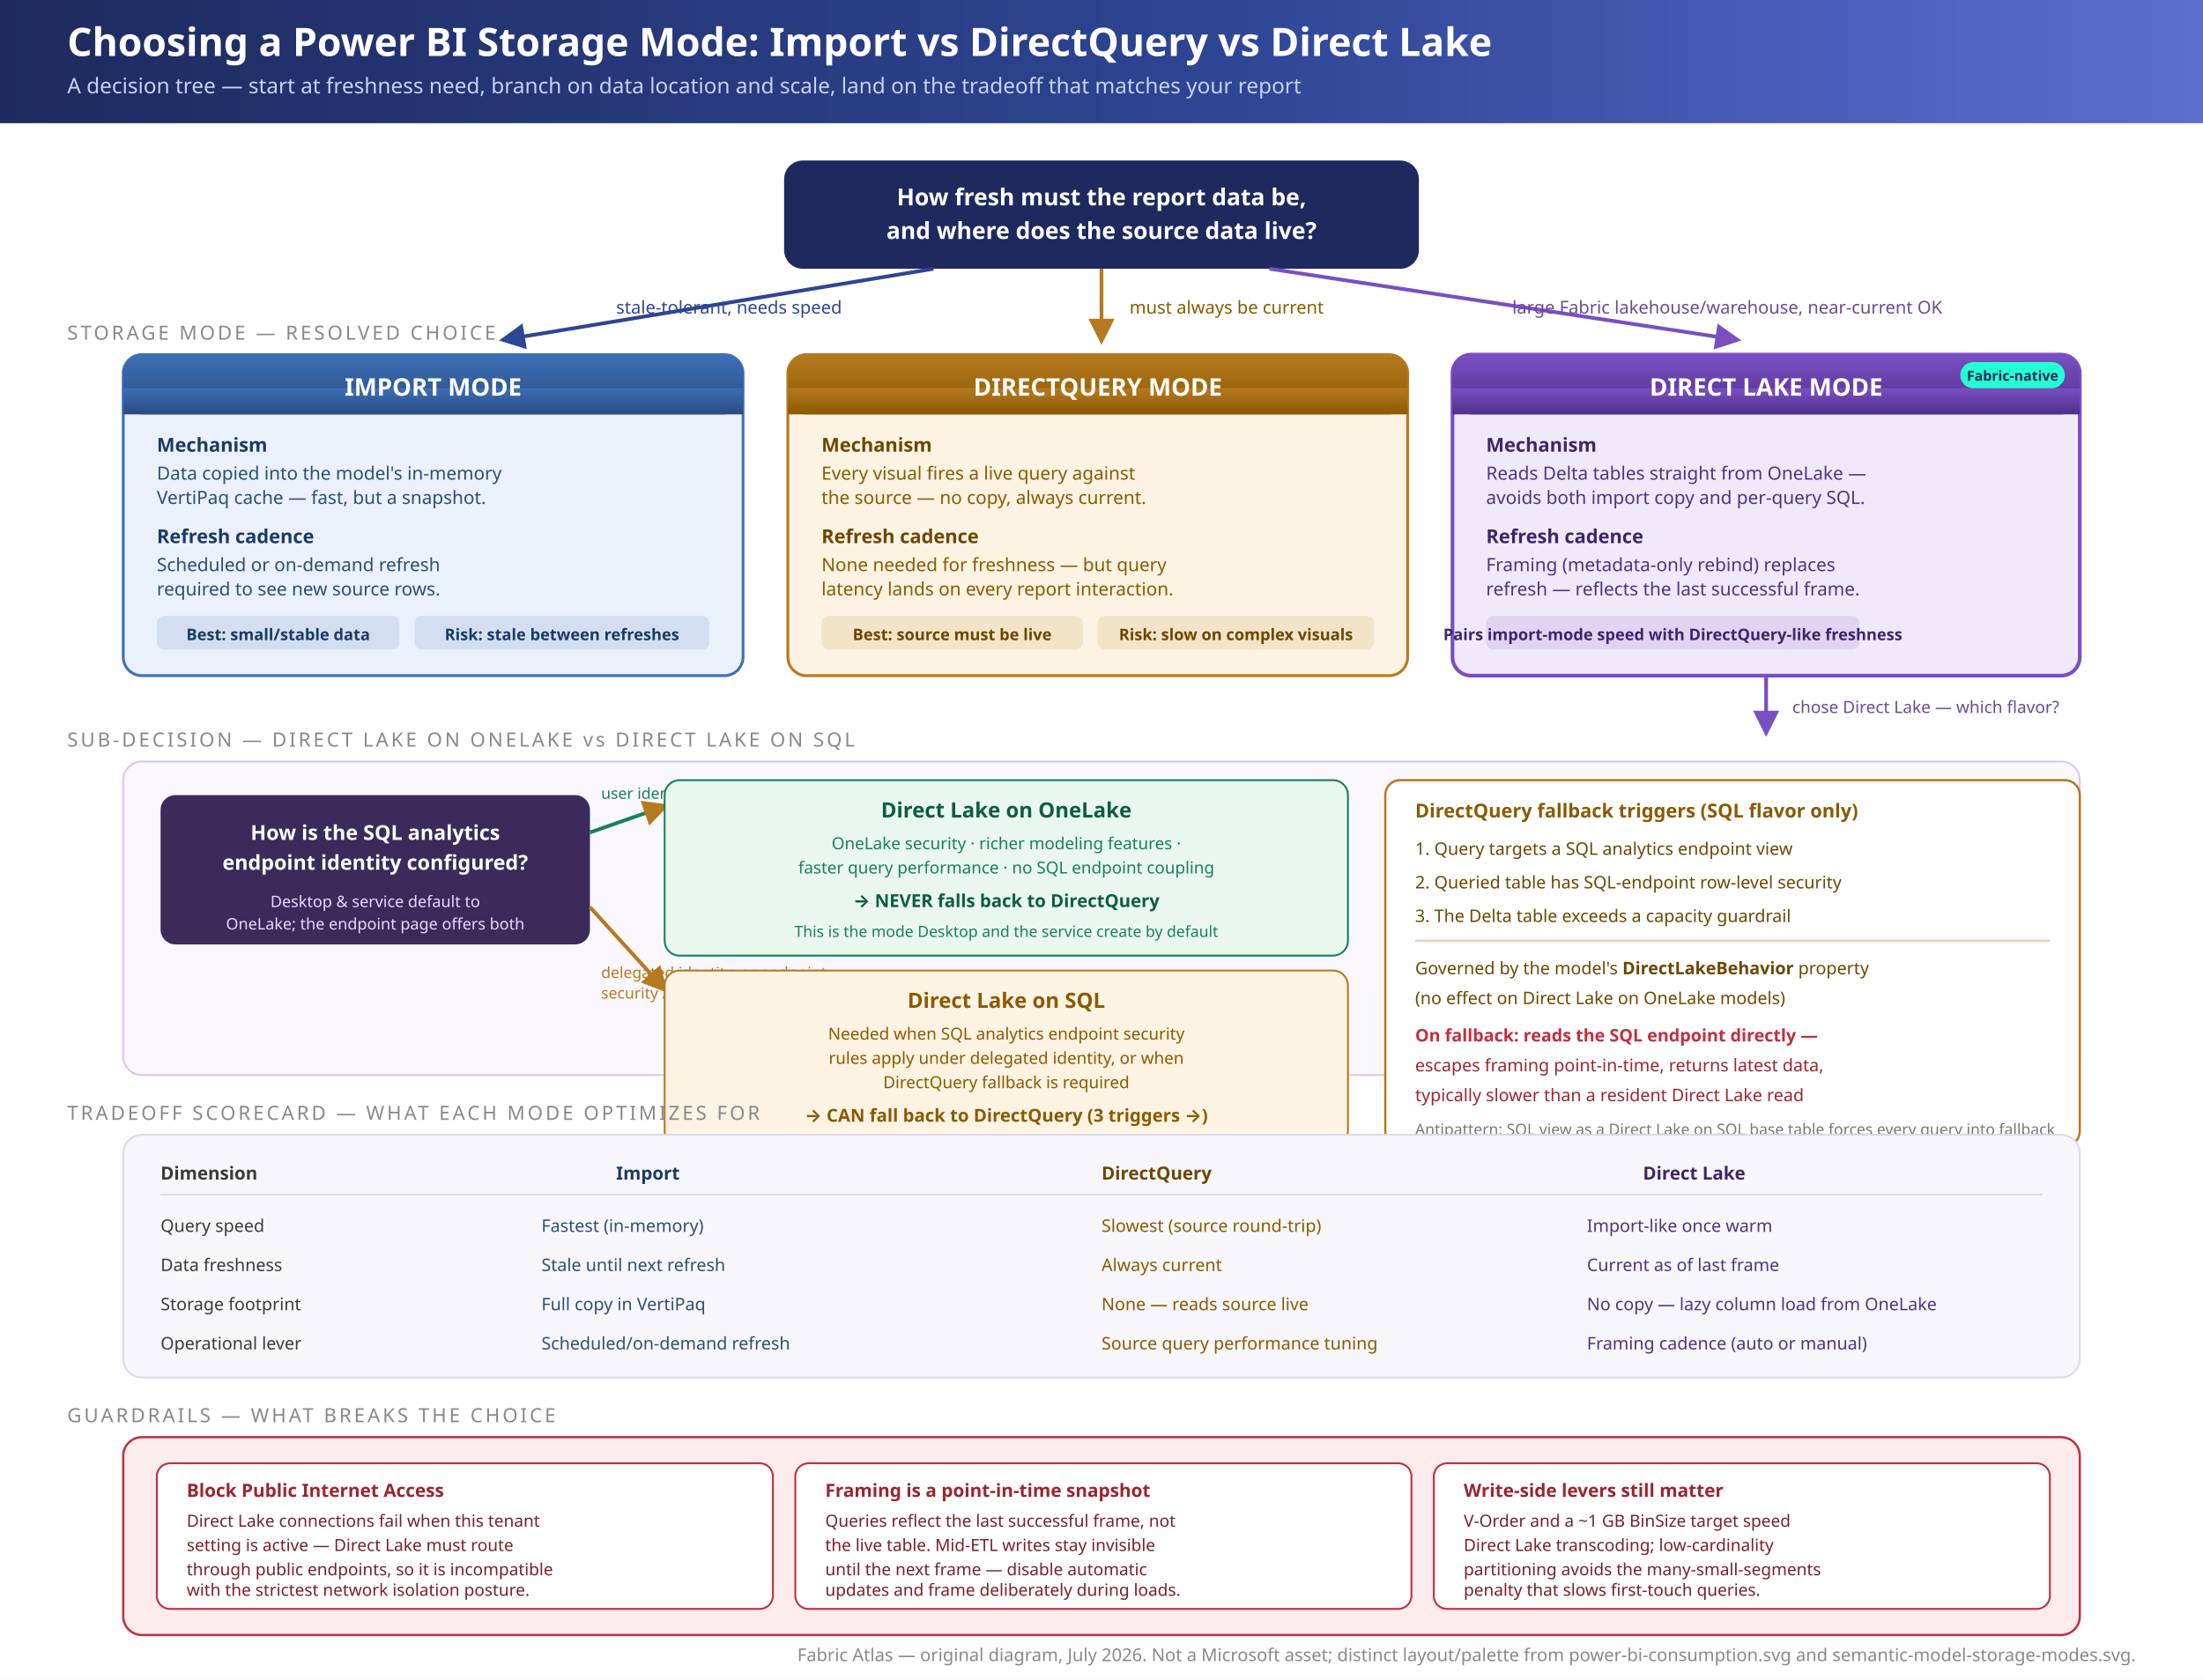
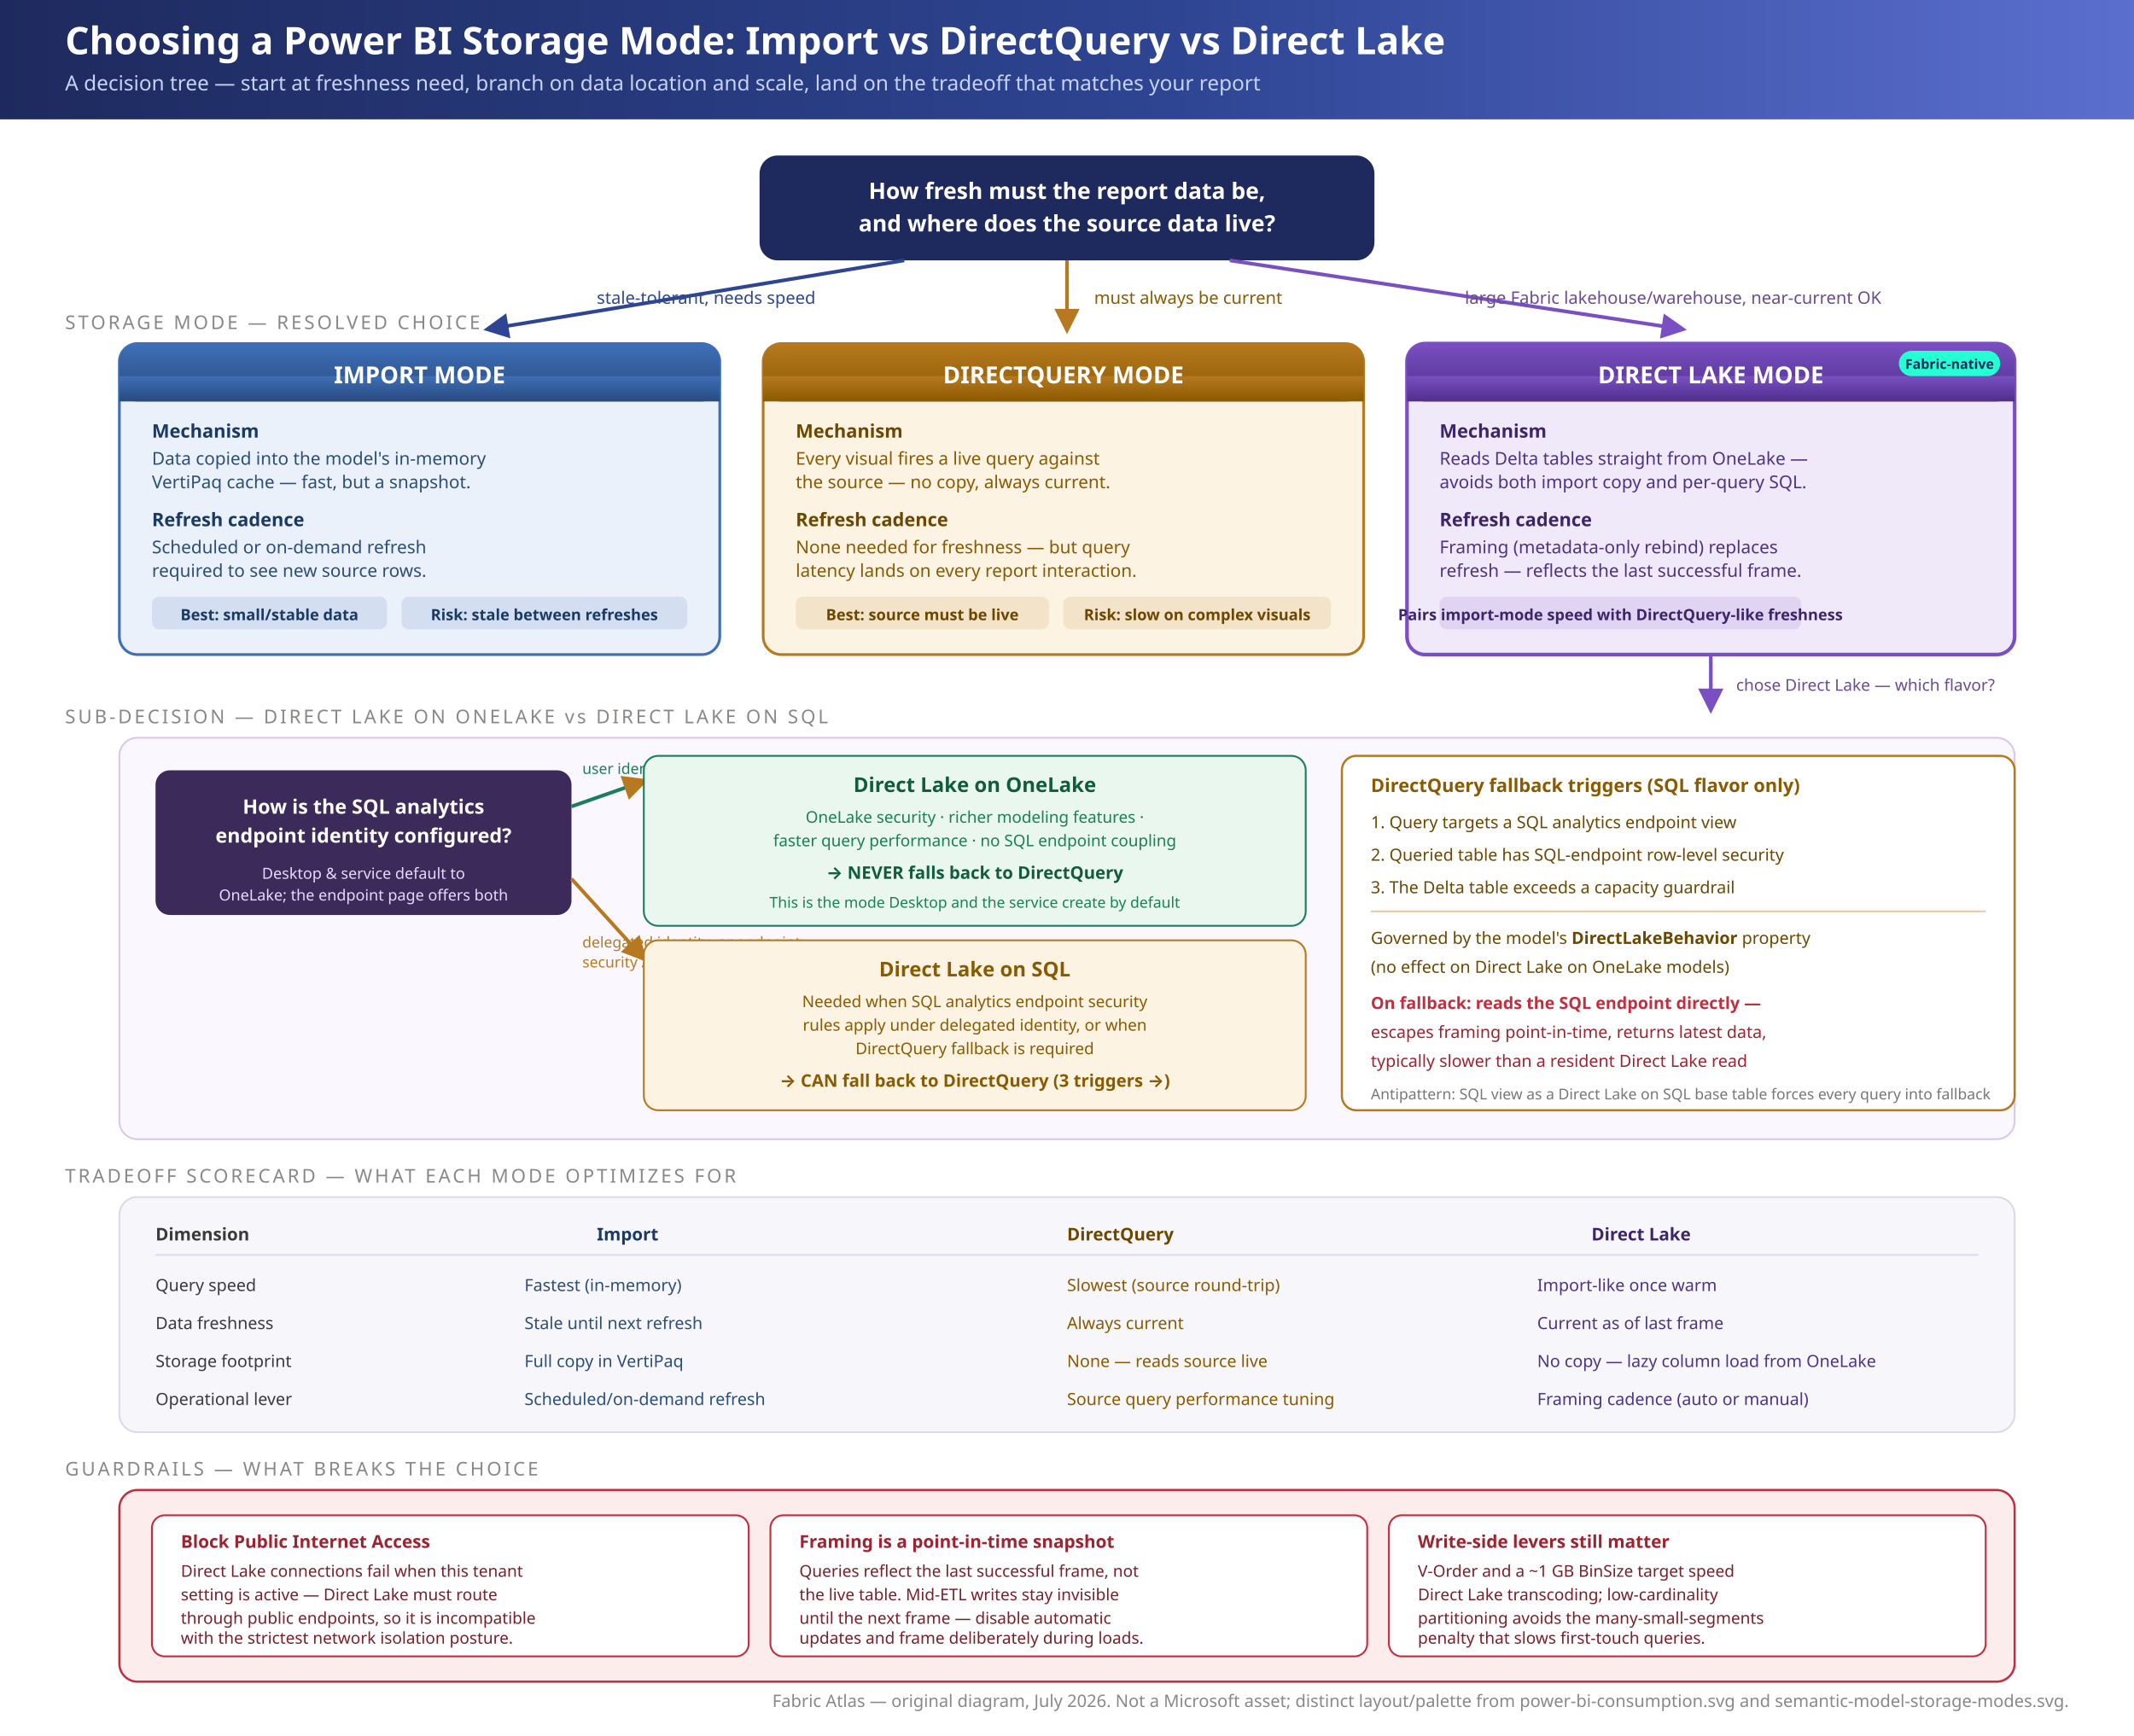
- <svg xmlns="http://www.w3.org/2000/svg" viewBox="0 0 1180 900" font-family="Segoe UI, -apple-system, sans-serif">
+ <svg xmlns="http://www.w3.org/2000/svg" viewBox="0 0 1180 960" font-family="Segoe UI, -apple-system, sans-serif">
  <defs>
    <linearGradient id="hdrGrad2" x1="0" y1="0" x2="1" y2="0">
      <stop offset="0" stop-color="#1E2A5E" />
      <stop offset="0.55" stop-color="#2E4593" />
      <stop offset="1" stop-color="#5B6FCF" />
    </linearGradient>
    <linearGradient id="importFill" x1="0" y1="0" x2="0" y2="1">
      <stop offset="0" stop-color="#3E6FB8" />
      <stop offset="1" stop-color="#284A7D" />
    </linearGradient>
    <linearGradient id="dqFill" x1="0" y1="0" x2="0" y2="1">
      <stop offset="0" stop-color="#B7791F" />
      <stop offset="1" stop-color="#8A5A00" />
    </linearGradient>
    <linearGradient id="dlFill" x1="0" y1="0" x2="0" y2="1">
      <stop offset="0" stop-color="#7A4FC2" />
      <stop offset="1" stop-color="#4E2F8A" />
    </linearGradient>
    <marker id="dArrBlue" viewBox="0 0 10 10" refX="8" refY="5" markerWidth="7" markerHeight="7" orient="auto-start-reverse">
      <path d="M0 0 L10 5 L0 10 z" fill="#2E4593" />
    </marker>
    <marker id="dArrPurple" viewBox="0 0 10 10" refX="8" refY="5" markerWidth="7" markerHeight="7" orient="auto-start-reverse">
      <path d="M0 0 L10 5 L0 10 z" fill="#7A4FC2" />
    </marker>
    <marker id="dArrGold" viewBox="0 0 10 10" refX="8" refY="5" markerWidth="7" markerHeight="7" orient="auto-start-reverse">
      <path d="M0 0 L10 5 L0 10 z" fill="#B7791F" />
    </marker>
    <marker id="dArrGray" viewBox="0 0 10 10" refX="8" refY="5" markerWidth="7" markerHeight="7" orient="auto-start-reverse">
      <path d="M0 0 L10 5 L0 10 z" fill="#797775" />
    </marker>
    <marker id="dArrRed" viewBox="0 0 10 10" refX="8" refY="5" markerWidth="7" markerHeight="7" orient="auto-start-reverse">
      <path d="M0 0 L10 5 L0 10 z" fill="#C22E3D" />
    </marker>
  </defs>
-   <rect width="1180" height="900" fill="#FFFFFF" />
+   <rect width="1180" height="960" fill="#FFFFFF" />
  <rect x="0" y="0" width="1180" height="66" fill="url(#hdrGrad2)" />
  <text x="36" y="30" font-size="21" font-weight="650" fill="#FFFFFF">Choosing a Power BI Storage Mode: Import vs DirectQuery vs Direct Lake</text>
  <text x="36" y="50" font-size="11.5" fill="#C7D2F5">A decision tree — start at freshness need, branch on data location and scale, land on the tradeoff that matches your report</text>
  <rect x="420" y="86" width="340" height="58" rx="10" fill="#1E2A5E" />
  <text x="590" y="110" text-anchor="middle" font-size="12.5" font-weight="650" fill="#FFFFFF">How fresh must the report data be,</text>
  <text x="590" y="128" text-anchor="middle" font-size="12.5" font-weight="650" fill="#FFFFFF">and where does the source data live?</text>
  <line x1="500" y1="144" x2="270" y2="182" stroke="#2E4593" stroke-width="2" marker-end="url(#dArrBlue)" />
  <line x1="590" y1="144" x2="590" y2="182" stroke="#B7791F" stroke-width="2" marker-end="url(#dArrGold)" />
  <line x1="680" y1="144" x2="930" y2="182" stroke="#7A4FC2" stroke-width="2" marker-end="url(#dArrPurple)" />
  <text x="330" y="168" font-size="9.5" fill="#2E4593">stale-tolerant, needs speed</text>
  <text x="605" y="168" font-size="9.5" fill="#8A5A00">must always be current</text>
  <text x="810" y="168" font-size="9.5" fill="#6B4A94">large Fabric lakehouse/warehouse, near-current OK</text>
  <text x="36" y="182" font-size="10.5" letter-spacing="1.4" fill="#8A8886">STORAGE MODE — RESOLVED CHOICE</text>
  <rect x="66" y="190" width="332" height="172" rx="10" fill="#EAF1FA" stroke="#3E6FB8" stroke-width="1.5" />
  <rect x="66" y="190" width="332" height="32" rx="10" fill="url(#importFill)" />
  <rect x="66" y="208" width="332" height="14" fill="url(#importFill)" />
  <text x="232" y="212" text-anchor="middle" font-size="13" font-weight="700" fill="#FFFFFF">IMPORT MODE</text>
  <text x="84" y="242" font-size="10.3" font-weight="600" fill="#1B3A63">Mechanism</text>
  <text x="84" y="257" font-size="9.8" fill="#2C4E77">Data copied into the model's in-memory</text>
  <text x="84" y="270" font-size="9.8" fill="#2C4E77">VertiPaq cache — fast, but a snapshot.</text>
  <text x="84" y="291" font-size="10.3" font-weight="600" fill="#1B3A63">Refresh cadence</text>
  <text x="84" y="306" font-size="9.8" fill="#2C4E77">Scheduled or on-demand refresh</text>
  <text x="84" y="319" font-size="9.8" fill="#2C4E77">required to see new source rows.</text>
  <rect x="84" y="330" width="130" height="18" rx="4" fill="#3E6FB822" />
  <text x="149" y="343" text-anchor="middle" font-size="8.6" font-weight="600" fill="#1B3A63">Best: small/stable data</text>
  <rect x="222" y="330" width="158" height="18" rx="4" fill="#3E6FB822" />
  <text x="301" y="343" text-anchor="middle" font-size="8.6" font-weight="600" fill="#1B3A63">Risk: stale between refreshes</text>
  <rect x="422" y="190" width="332" height="172" rx="10" fill="#FCF3E3" stroke="#B7791F" stroke-width="1.5" />
  <rect x="422" y="190" width="332" height="32" rx="10" fill="url(#dqFill)" />
  <rect x="422" y="208" width="332" height="14" fill="url(#dqFill)" />
  <text x="588" y="212" text-anchor="middle" font-size="13" font-weight="700" fill="#FFFFFF">DIRECTQUERY MODE</text>
  <text x="440" y="242" font-size="10.3" font-weight="600" fill="#6B4700">Mechanism</text>
  <text x="440" y="257" font-size="9.8" fill="#8A5A00">Every visual fires a live query against</text>
  <text x="440" y="270" font-size="9.8" fill="#8A5A00">the source — no copy, always current.</text>
  <text x="440" y="291" font-size="10.3" font-weight="600" fill="#6B4700">Refresh cadence</text>
  <text x="440" y="306" font-size="9.8" fill="#8A5A00">None needed for freshness — but query</text>
  <text x="440" y="319" font-size="9.8" fill="#8A5A00">latency lands on every report interaction.</text>
  <rect x="440" y="330" width="140" height="18" rx="4" fill="#B7791F22" />
  <text x="510" y="343" text-anchor="middle" font-size="8.6" font-weight="600" fill="#6B4700">Best: source must be live</text>
  <rect x="588" y="330" width="148" height="18" rx="4" fill="#B7791F22" />
  <text x="662" y="343" text-anchor="middle" font-size="8.6" font-weight="600" fill="#6B4700">Risk: slow on complex visuals</text>
  <rect x="778" y="190" width="336" height="172" rx="10" fill="#F0E9FA" stroke="#7A4FC2" stroke-width="2" />
  <rect x="778" y="190" width="336" height="32" rx="10" fill="url(#dlFill)" />
  <rect x="778" y="208" width="336" height="14" fill="url(#dlFill)" />
  <text x="946" y="212" text-anchor="middle" font-size="13" font-weight="700" fill="#FFFFFF">DIRECT LAKE MODE</text>
  <rect x="1050" y="194" width="56" height="14" rx="7" fill="#25FFD4" />
  <text x="1078" y="204" text-anchor="middle" font-size="7.5" font-weight="700" fill="#1E2A5E">Fabric-native</text>
  <text x="796" y="242" font-size="10.3" font-weight="600" fill="#3E2569">Mechanism</text>
  <text x="796" y="257" font-size="9.8" fill="#4E3384">Reads Delta tables straight from OneLake —</text>
  <text x="796" y="270" font-size="9.8" fill="#4E3384">avoids both import copy and per-query SQL.</text>
  <text x="796" y="291" font-size="10.3" font-weight="600" fill="#3E2569">Refresh cadence</text>
  <text x="796" y="306" font-size="9.8" fill="#4E3384">Framing (metadata-only rebind) replaces</text>
  <text x="796" y="319" font-size="9.8" fill="#4E3384">refresh — reflects the last successful frame.</text>
  <rect x="796" y="330" width="200" height="18" rx="4" fill="#7A4FC222" />
  <text x="896" y="343" text-anchor="middle" font-size="8.6" font-weight="600" fill="#3E2569">Pairs import-mode speed with DirectQuery-like freshness</text>
  <line x1="946" y1="362" x2="946" y2="392" stroke="#7A4FC2" stroke-width="2" marker-end="url(#dArrPurple)" />
  <text x="960" y="382" font-size="9" fill="#6B4A94">chose Direct Lake — which flavor?</text>
  <text x="36" y="400" font-size="10.5" letter-spacing="1.4" fill="#8A8886">SUB-DECISION — DIRECT LAKE ON ONELAKE vs DIRECT LAKE ON SQL</text>
-   <rect x="66" y="408" width="1048" height="168" rx="10" fill="#FAF8FE" stroke="#D9C7F0" />
+   <rect x="66" y="408" width="1048" height="222" rx="10" fill="#FAF8FE" stroke="#D9C7F0" />
  <rect x="86" y="426" width="230" height="80" rx="8" fill="#3B2A5A" />
  <text x="201" y="450" text-anchor="middle" font-size="11" font-weight="650" fill="#FFFFFF">How is the SQL analytics</text>
  <text x="201" y="466" text-anchor="middle" font-size="11" font-weight="650" fill="#FFFFFF">endpoint identity configured?</text>
  <text x="201" y="486" text-anchor="middle" font-size="8.5" fill="#EAD9FF">Desktop &amp; service default to</text>
  <text x="201" y="498" text-anchor="middle" font-size="8.5" fill="#EAD9FF">OneLake; the endpoint page offers both</text>
  <line x1="316" y1="446" x2="356" y2="432" stroke="#1A7F5A" stroke-width="2" marker-end="url(#dArrGold)" />
  <text x="322" y="428" font-size="8.3" fill="#1A7F5A">user identity mode</text>
  <rect x="356" y="418" width="366" height="94" rx="8" fill="#E9F7EF" stroke="#1A7F5A" />
  <text x="539" y="438" text-anchor="middle" font-size="11.3" font-weight="650" fill="#0F5C3F">Direct Lake on OneLake</text>
  <text x="539" y="455" text-anchor="middle" font-size="8.9" fill="#1A7F5A">OneLake security · richer modeling features ·</text>
  <text x="539" y="468" text-anchor="middle" font-size="8.9" fill="#1A7F5A">faster query performance · no SQL endpoint coupling</text>
  <text x="539" y="486" text-anchor="middle" font-size="9.6" font-weight="700" fill="#0F5C3F">→ NEVER falls back to DirectQuery</text>
  <text x="539" y="502" text-anchor="middle" font-size="8.3" fill="#1A7F5A">This is the mode Desktop and the service create by default</text>
  <line x1="316" y1="486" x2="356" y2="530" stroke="#B7791F" stroke-width="2" marker-end="url(#dArrGold)" />
  <text x="322" y="524" font-size="8.3" fill="#B7791F">delegated identity, or endpoint</text>
  <text x="322" y="535" font-size="8.3" fill="#B7791F">security / fallback required</text>
  <rect x="356" y="520" width="366" height="94" rx="8" fill="#FCF3E3" stroke="#B7791F" />
  <text x="539" y="540" text-anchor="middle" font-size="11.3" font-weight="650" fill="#8A5A00">Direct Lake on SQL</text>
  <text x="539" y="557" text-anchor="middle" font-size="8.9" fill="#8A5A00">Needed when SQL analytics endpoint security</text>
  <text x="539" y="570" text-anchor="middle" font-size="8.9" fill="#8A5A00">rules apply under delegated identity, or when</text>
  <text x="539" y="583" text-anchor="middle" font-size="8.9" fill="#8A5A00">DirectQuery fallback is required</text>
  <text x="539" y="601" text-anchor="middle" font-size="9.6" font-weight="700" fill="#8A5A00">→ CAN fall back to DirectQuery (3 triggers →)</text>
  <rect x="742" y="418" width="372" height="196" rx="8" fill="#FFFFFF" stroke="#B7791F" stroke-width="1.2" />
  <text x="758" y="438" font-size="10.3" font-weight="650" fill="#8A5A00">DirectQuery fallback triggers (SQL flavor only)</text>
  <text x="758" y="458" font-size="9.3" fill="#6B4700">1. Query targets a SQL analytics endpoint view</text>
  <text x="758" y="476" font-size="9.3" fill="#6B4700">2. Queried table has SQL-endpoint row-level security</text>
  <text x="758" y="494" font-size="9.3" fill="#6B4700">3. The Delta table exceeds a capacity guardrail</text>
  <line x1="758" y1="504" x2="1098" y2="504" stroke="#E8C9A8" />
  <text x="758" y="522" font-size="9.3" fill="#6B4700">Governed by the model's <tspan font-weight="650">DirectLakeBehavior</tspan> property</text>
  <text x="758" y="538" font-size="9.3" fill="#6B4700">(no effect on Direct Lake on OneLake models)</text>
  <text x="758" y="558" font-size="9.3" font-weight="650" fill="#C22E3D">On fallback: reads the SQL endpoint directly —</text>
  <text x="758" y="574" font-size="9.3" fill="#9C2430">escapes framing point-in-time, returns latest data,</text>
  <text x="758" y="590" font-size="9.3" fill="#9C2430">typically slower than a resident Direct Lake read</text>
  <text x="758" y="608" font-size="8.3" fill="#797775">Antipattern: SQL view as a Direct Lake on SQL base table forces every query into fallback</text>
-   <text x="36" y="600" font-size="10.5" letter-spacing="1.4" fill="#8A8886">TRADEOFF SCORECARD — WHAT EACH MODE OPTIMIZES FOR</text>
-   <rect x="66" y="608" width="1048" height="130" rx="10" fill="#F7F7FB" stroke="#DDD9E8" />
-   <text x="86" y="632" font-size="9.7" font-weight="650" fill="#3A3A3A">Dimension</text>
-   <text x="330" y="632" font-size="9.7" font-weight="650" fill="#1B3A63">Import</text>
-   <text x="590" y="632" font-size="9.7" font-weight="650" fill="#6B4700">DirectQuery</text>
-   <text x="880" y="632" font-size="9.7" font-weight="650" fill="#3E2569">Direct Lake</text>
-   <line x1="86" y1="640" x2="1094" y2="640" stroke="#DDD9E8" />
-   <text x="86" y="660" font-size="9.3" fill="#3A3A3A">Query speed</text>
-   <text x="290" y="660" font-size="9.3" fill="#2C4E77">Fastest (in-memory)</text>
-   <text x="590" y="660" font-size="9.3" fill="#8A5A00">Slowest (source round-trip)</text>
-   <text x="850" y="660" font-size="9.3" fill="#4E3384">Import-like once warm</text>
-   <text x="86" y="681" font-size="9.3" fill="#3A3A3A">Data freshness</text>
-   <text x="290" y="681" font-size="9.3" fill="#2C4E77">Stale until next refresh</text>
-   <text x="590" y="681" font-size="9.3" fill="#8A5A00">Always current</text>
-   <text x="850" y="681" font-size="9.3" fill="#4E3384">Current as of last frame</text>
-   <text x="86" y="702" font-size="9.3" fill="#3A3A3A">Storage footprint</text>
-   <text x="290" y="702" font-size="9.3" fill="#2C4E77">Full copy in VertiPaq</text>
-   <text x="590" y="702" font-size="9.3" fill="#8A5A00">None — reads source live</text>
-   <text x="850" y="702" font-size="9.3" fill="#4E3384">No copy — lazy column load from OneLake</text>
-   <text x="86" y="723" font-size="9.3" fill="#3A3A3A">Operational lever</text>
-   <text x="290" y="723" font-size="9.3" fill="#2C4E77">Scheduled/on-demand refresh</text>
-   <text x="590" y="723" font-size="9.3" fill="#8A5A00">Source query performance tuning</text>
-   <text x="850" y="723" font-size="9.3" fill="#4E3384">Framing cadence (auto or manual)</text>
-   <text x="36" y="762" font-size="10.5" letter-spacing="1.4" fill="#8A8886">GUARDRAILS — WHAT BREAKS THE CHOICE</text>
-   <rect x="66" y="770" width="1048" height="106" rx="10" fill="#FDECEC" stroke="#C22E3D" stroke-width="1.2" />
-   <rect x="84" y="784" width="330" height="78" rx="7" fill="#FFFFFF" stroke="#C22E3D" />
-   <text x="100" y="802" font-size="9.8" font-weight="650" fill="#9C2430">Block Public Internet Access</text>
-   <text x="100" y="818" font-size="9" fill="#7A1F2A">Direct Lake connections fail when this tenant</text>
-   <text x="100" y="831" font-size="9" fill="#7A1F2A">setting is active — Direct Lake must route</text>
-   <text x="100" y="844" font-size="9" fill="#7A1F2A">through public endpoints, so it is incompatible</text>
-   <text x="100" y="855" font-size="9" fill="#7A1F2A">with the strictest network isolation posture.</text>
-   <rect x="426" y="784" width="330" height="78" rx="7" fill="#FFFFFF" stroke="#C22E3D" />
-   <text x="442" y="802" font-size="9.8" font-weight="650" fill="#9C2430">Framing is a point-in-time snapshot</text>
-   <text x="442" y="818" font-size="9" fill="#7A1F2A">Queries reflect the last successful frame, not</text>
-   <text x="442" y="831" font-size="9" fill="#7A1F2A">the live table. Mid-ETL writes stay invisible</text>
-   <text x="442" y="844" font-size="9" fill="#7A1F2A">until the next frame — disable automatic</text>
-   <text x="442" y="855" font-size="9" fill="#7A1F2A">updates and frame deliberately during loads.</text>
-   <rect x="768" y="784" width="330" height="78" rx="7" fill="#FFFFFF" stroke="#C22E3D" />
-   <text x="784" y="802" font-size="9.8" font-weight="650" fill="#9C2430">Write-side levers still matter</text>
-   <text x="784" y="818" font-size="9" fill="#7A1F2A">V-Order and a ~1 GB BinSize target speed</text>
-   <text x="784" y="831" font-size="9" fill="#7A1F2A">Direct Lake transcoding; low-cardinality</text>
-   <text x="784" y="844" font-size="9" fill="#7A1F2A">partitioning avoids the many-small-segments</text>
-   <text x="784" y="855" font-size="9" fill="#7A1F2A">penalty that slows first-touch queries.</text>
-   <text x="1144" y="890" text-anchor="end" font-size="9.5" fill="#8A8886">Fabric Atlas — original diagram, July 2026. Not a Microsoft asset; distinct layout/palette from power-bi-consumption.svg and semantic-model-storage-modes.svg.</text>
+   <text x="36" y="654" font-size="10.5" letter-spacing="1.4" fill="#8A8886">TRADEOFF SCORECARD — WHAT EACH MODE OPTIMIZES FOR</text>
+   <rect x="66" y="662" width="1048" height="130" rx="10" fill="#F7F7FB" stroke="#DDD9E8" />
+   <text x="86" y="686" font-size="9.7" font-weight="650" fill="#3A3A3A">Dimension</text>
+   <text x="330" y="686" font-size="9.7" font-weight="650" fill="#1B3A63">Import</text>
+   <text x="590" y="686" font-size="9.7" font-weight="650" fill="#6B4700">DirectQuery</text>
+   <text x="880" y="686" font-size="9.7" font-weight="650" fill="#3E2569">Direct Lake</text>
+   <line x1="86" y1="694" x2="1094" y2="694" stroke="#DDD9E8" />
+   <text x="86" y="714" font-size="9.3" fill="#3A3A3A">Query speed</text>
+   <text x="290" y="714" font-size="9.3" fill="#2C4E77">Fastest (in-memory)</text>
+   <text x="590" y="714" font-size="9.3" fill="#8A5A00">Slowest (source round-trip)</text>
+   <text x="850" y="714" font-size="9.3" fill="#4E3384">Import-like once warm</text>
+   <text x="86" y="735" font-size="9.3" fill="#3A3A3A">Data freshness</text>
+   <text x="290" y="735" font-size="9.3" fill="#2C4E77">Stale until next refresh</text>
+   <text x="590" y="735" font-size="9.3" fill="#8A5A00">Always current</text>
+   <text x="850" y="735" font-size="9.3" fill="#4E3384">Current as of last frame</text>
+   <text x="86" y="756" font-size="9.3" fill="#3A3A3A">Storage footprint</text>
+   <text x="290" y="756" font-size="9.3" fill="#2C4E77">Full copy in VertiPaq</text>
+   <text x="590" y="756" font-size="9.3" fill="#8A5A00">None — reads source live</text>
+   <text x="850" y="756" font-size="9.3" fill="#4E3384">No copy — lazy column load from OneLake</text>
+   <text x="86" y="777" font-size="9.3" fill="#3A3A3A">Operational lever</text>
+   <text x="290" y="777" font-size="9.3" fill="#2C4E77">Scheduled/on-demand refresh</text>
+   <text x="590" y="777" font-size="9.3" fill="#8A5A00">Source query performance tuning</text>
+   <text x="850" y="777" font-size="9.3" fill="#4E3384">Framing cadence (auto or manual)</text>
+   <text x="36" y="816" font-size="10.5" letter-spacing="1.4" fill="#8A8886">GUARDRAILS — WHAT BREAKS THE CHOICE</text>
+   <rect x="66" y="824" width="1048" height="106" rx="10" fill="#FDECEC" stroke="#C22E3D" stroke-width="1.2" />
+   <rect x="84" y="838" width="330" height="78" rx="7" fill="#FFFFFF" stroke="#C22E3D" />
+   <text x="100" y="856" font-size="9.8" font-weight="650" fill="#9C2430">Block Public Internet Access</text>
+   <text x="100" y="872" font-size="9" fill="#7A1F2A">Direct Lake connections fail when this tenant</text>
+   <text x="100" y="885" font-size="9" fill="#7A1F2A">setting is active — Direct Lake must route</text>
+   <text x="100" y="898" font-size="9" fill="#7A1F2A">through public endpoints, so it is incompatible</text>
+   <text x="100" y="909" font-size="9" fill="#7A1F2A">with the strictest network isolation posture.</text>
+   <rect x="426" y="838" width="330" height="78" rx="7" fill="#FFFFFF" stroke="#C22E3D" />
+   <text x="442" y="856" font-size="9.8" font-weight="650" fill="#9C2430">Framing is a point-in-time snapshot</text>
+   <text x="442" y="872" font-size="9" fill="#7A1F2A">Queries reflect the last successful frame, not</text>
+   <text x="442" y="885" font-size="9" fill="#7A1F2A">the live table. Mid-ETL writes stay invisible</text>
+   <text x="442" y="898" font-size="9" fill="#7A1F2A">until the next frame — disable automatic</text>
+   <text x="442" y="909" font-size="9" fill="#7A1F2A">updates and frame deliberately during loads.</text>
+   <rect x="768" y="838" width="330" height="78" rx="7" fill="#FFFFFF" stroke="#C22E3D" />
+   <text x="784" y="856" font-size="9.8" font-weight="650" fill="#9C2430">Write-side levers still matter</text>
+   <text x="784" y="872" font-size="9" fill="#7A1F2A">V-Order and a ~1 GB BinSize target speed</text>
+   <text x="784" y="885" font-size="9" fill="#7A1F2A">Direct Lake transcoding; low-cardinality</text>
+   <text x="784" y="898" font-size="9" fill="#7A1F2A">partitioning avoids the many-small-segments</text>
+   <text x="784" y="909" font-size="9" fill="#7A1F2A">penalty that slows first-touch queries.</text>
+   <text x="1144" y="944" text-anchor="end" font-size="9.5" fill="#8A8886">Fabric Atlas — original diagram, July 2026. Not a Microsoft asset; distinct layout/palette from power-bi-consumption.svg and semantic-model-storage-modes.svg.</text>
</svg>
